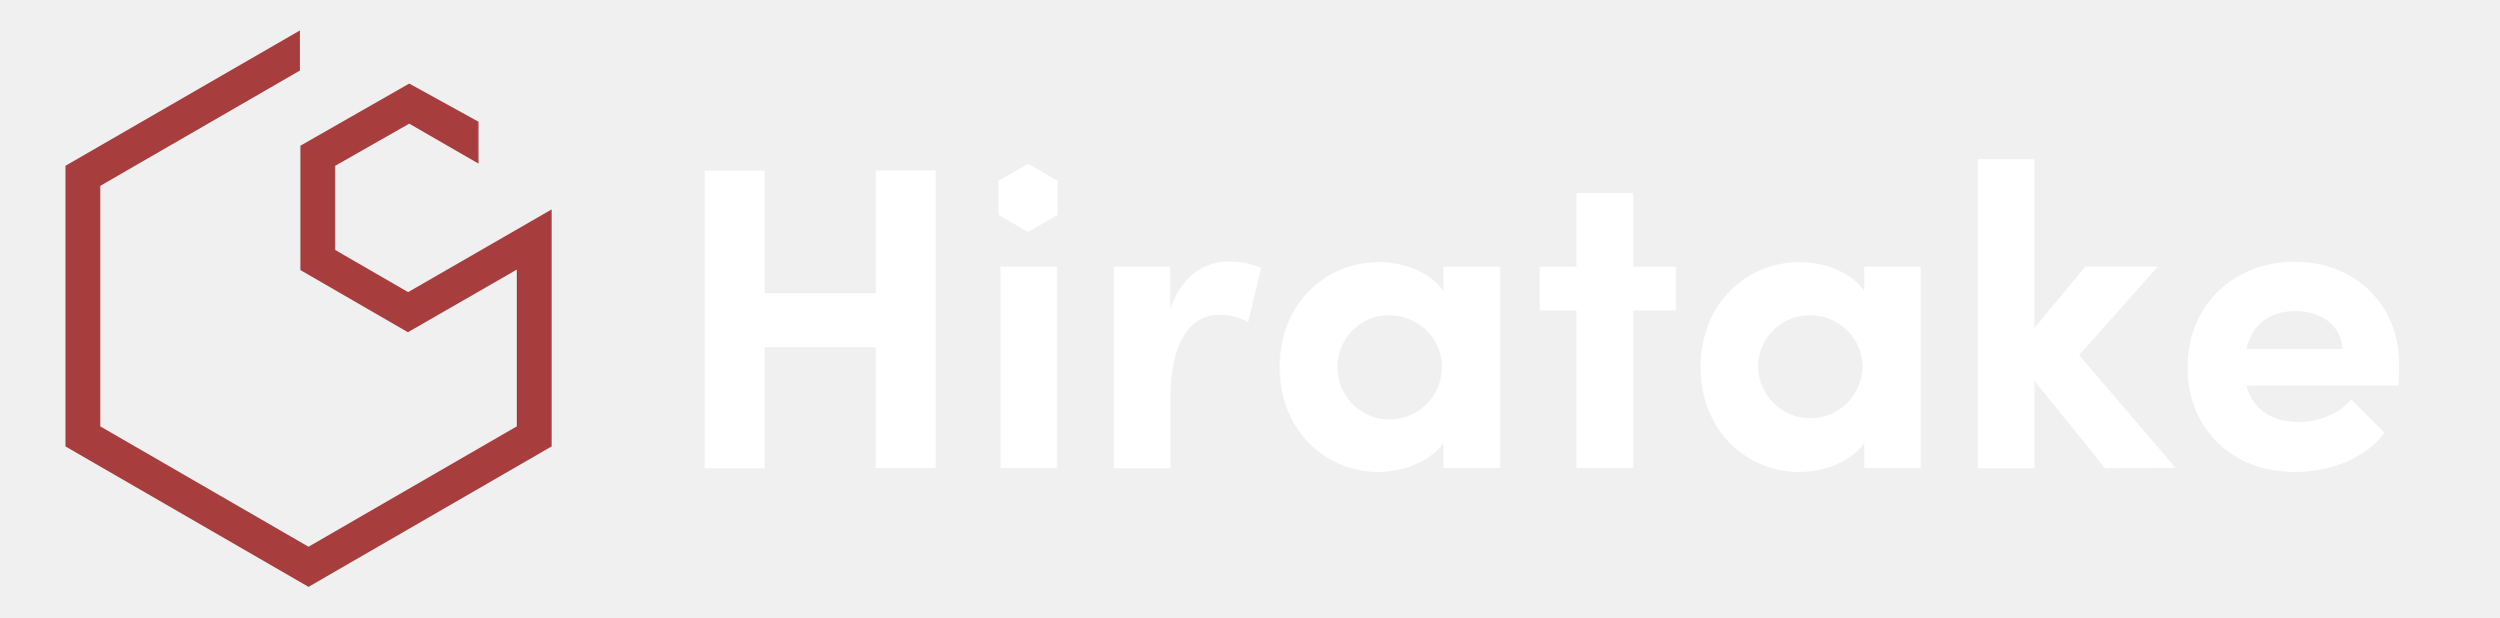
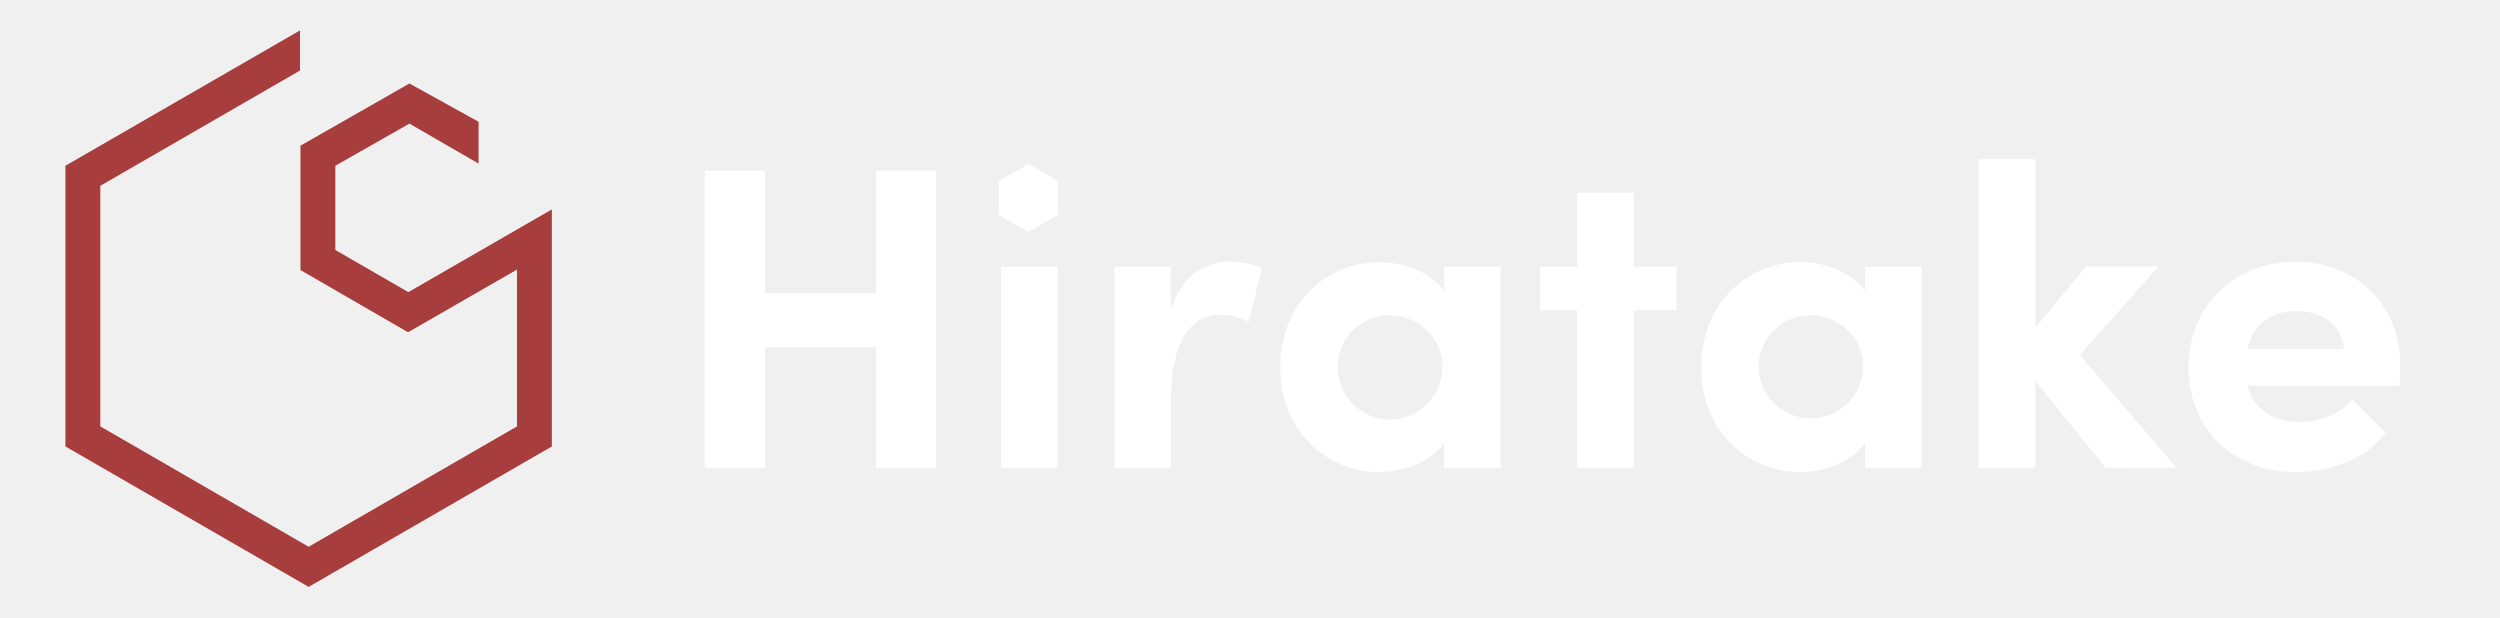
- <svg xmlns="http://www.w3.org/2000/svg" id="a" viewBox="0 0 1134 280">
-   <path d="M1088.4,174.9h-69c2.7,10.6,11.4,16.5,23.7,16.5,9.2,0,18.4-3.7,23.9-10.2l15.1,15.1c-8.6,11.6-24.7,17.8-40.8,17.8-28,0-48.6-19.2-48.6-47.4,0-29.6,22.3-48,48.6-48s47.4,18.4,47.4,46.5c.1,2.5-.1,5.6-.3,9.7Zm-25.3-16.6c-.8-10.8-9.8-17.2-21.4-17.2-10.4,0-19.6,4.9-22.3,17.2h43.7Z" style="fill:#fff;" />
-   <path d="M955.3,212.4l-32.1-39.6v39.6h-25.7V72.2h25.7v76.6l23.1-27.9h32.9l-35.7,40.2,43.7,51.1-31.9,.2Z" style="fill:#fff;" />
-   <path d="M871.6,121v91.3h-25.6v-11.3c-6.5,9-19.2,13.1-29.4,13.1-23.5,0-44.9-18.2-44.9-47.6s21.4-47.6,44.9-47.6c10.6,0,22.9,3.9,29.4,13.1v-11h25.6Zm-26.4,45.5c0-14.1-11.8-23.5-23.7-23.5-12.9-.2-23.5,10.1-23.7,23v.5c.3,13.1,11.1,23.5,24.2,23.2,12.7-.2,22.9-10.5,23.2-23.2Z" style="fill:#fff;" />
-   <path d="M760.5,140.8h-19.4v71.5h-25.7v-71.5h-16.7v-19.8h16.7v-33.5h25.7v33.5h19.4v19.8Z" style="fill:#fff;" />
-   <path d="M680.7,121v91.3h-25.7v-11.3c-6.5,9-19.2,13.1-29.4,13.1-23.5,0-44.9-18.2-44.9-47.6s21.4-47.6,44.9-47.6c10.6,0,22.9,3.9,29.4,13.1v-11h25.7Zm-26.4,45.5c0-14.1-11.8-23.5-23.7-23.5-12.9-.2-23.5,10.1-23.7,23.1v.5c0,13.1,10.6,23.7,23.7,23.7,13.1-.1,23.7-10.7,23.7-23.8h0Z" style="fill:#fff;" />
-   <path d="M572.3,121.6l-5.9,24.5c-4-2.2-8.5-3.4-13.1-3.3-13.1,0-22.2,12.1-22.2,38.2v31.4h-25.7V121h25.6v19.4c5.1-15.3,15.5-21.8,26.8-21.8,4.9,.1,10.4,.9,14.5,3Z" style="fill:#fff;" />
-   <path d="M454,121h25.7v91.3h-25.7V121Zm12.6-46.7l-13.5,7.7v15.5l13.4,7.7,13.4-7.7v-15.5l-13.3-7.7Z" style="fill:#fff;" />
-   <path d="M424.6,77.3V212.3h-27.2v-54.8h-50.4v54.9h-27.3V77.4h27.3v55.6h50.4v-55.7h27.2Z" style="fill:#fff;" />
-   <polyline points="136.1 32 45.5 84.3 45.5 193.4 140 248 234.5 193.4 234.5 122.3 185.1 150.7 136.3 122.5 136.3 66.1 185.7 37.9 217.1 55.2 217.1 74.2 185.7 56.1 152.1 75.2 152.1 113.4 185.2 132.5 250.3 95 250.3 202.5 140 266.2 29.7 202.5 29.7 75.2 136.1 13.8" style="fill:#a83d3d;" />
-   <rect width="1134" height="280" style="fill:none;" />
+ <svg xmlns="http://www.w3.org/2000/svg" id="a" viewBox="0 0 162 40">
+   <path d="m155.49,24.99h-9.86c.39,1.51,1.63,2.36,3.39,2.36,1.31,0,2.63-.53,3.41-1.46l2.16,2.16c-1.23,1.66-3.53,2.54-5.83,2.54-4,0-6.94-2.74-6.94-6.77,0-4.23,3.19-6.86,6.94-6.86s6.77,2.63,6.77,6.64c.01.36-.01.8-.04,1.39h0Zm-3.61-2.37c-.11-1.54-1.4-2.46-3.06-2.46-1.49,0-2.8.7-3.19,2.46h6.24Z" style="fill:#fff;" />
+   <path d="m136.47,30.34l-4.59-5.66v5.66h-3.67V10.31h3.67v10.94l3.3-3.99h4.7l-5.1,5.74,6.24,7.3-4.56.03h0Z" style="fill:#fff;" />
+   <path d="m124.51,17.29v13.04h-3.66v-1.61c-.93,1.29-2.74,1.87-4.2,1.87-3.36,0-6.41-2.6-6.41-6.8s3.06-6.8,6.41-6.8c1.51,0,3.27.56,4.2,1.87v-1.57h3.66Zm-3.77,6.5c0-2.01-1.69-3.36-3.39-3.36-1.84-.03-3.36,1.44-3.39,3.29v.07c.04,1.87,1.59,3.36,3.46,3.31,1.81-.03,3.27-1.5,3.31-3.31Z" style="fill:#fff;" />
+   <path d="m108.64,20.11h-2.77v10.21h-3.67v-10.21h-2.39v-2.83h2.39v-4.79h3.67v4.79h2.77v2.83Z" style="fill:#fff;" />
+   <path d="m97.24,17.29v13.04h-3.67v-1.61c-.93,1.29-2.74,1.87-4.2,1.87-3.36,0-6.41-2.6-6.41-6.8s3.06-6.8,6.41-6.8c1.51,0,3.27.56,4.2,1.87v-1.57h3.67Zm-3.77,6.5c0-2.01-1.69-3.36-3.39-3.36-1.84-.03-3.36,1.44-3.39,3.3v.07c0,1.87,1.51,3.39,3.39,3.39,1.87-.01,3.39-1.53,3.39-3.4h0Z" style="fill:#fff;" />
+   <path d="m81.76,17.37l-.84,3.5c-.57-.31-1.21-.49-1.87-.47-1.87,0-3.17,1.73-3.17,5.46v4.49h-3.67v-13.06h3.66v2.77c.73-2.19,2.21-3.11,3.83-3.11.7.01,1.49.13,2.07.43h0Z" style="fill:#fff;" />
+   <path d="m64.86,17.29h3.67v13.04h-3.67v-13.04Zm1.8-6.67l-1.93,1.1v2.21l1.91,1.1,1.91-1.1v-2.21l-1.9-1.1Z" style="fill:#fff;" />
+   <path d="m60.66,11.04v19.29h-3.89v-7.83h-7.2v7.84h-3.9V11.06h3.9v7.94h7.2v-7.96h3.89Z" style="fill:#fff;" />
+   <polyline points="19.44 4.57 6.5 12.04 6.5 27.63 20 35.43 33.5 27.63 33.5 17.47 26.44 21.53 19.47 17.5 19.47 9.44 26.53 5.41 31.01 7.89 31.01 10.6 26.53 8.01 21.73 10.74 21.73 16.2 26.46 18.93 35.76 13.57 35.76 28.93 20 38.03 4.24 28.93 4.24 10.74 19.44 1.97" style="fill:#a83d3d;" />
+   <rect width="162" height="40" style="fill:none;" />
</svg>
